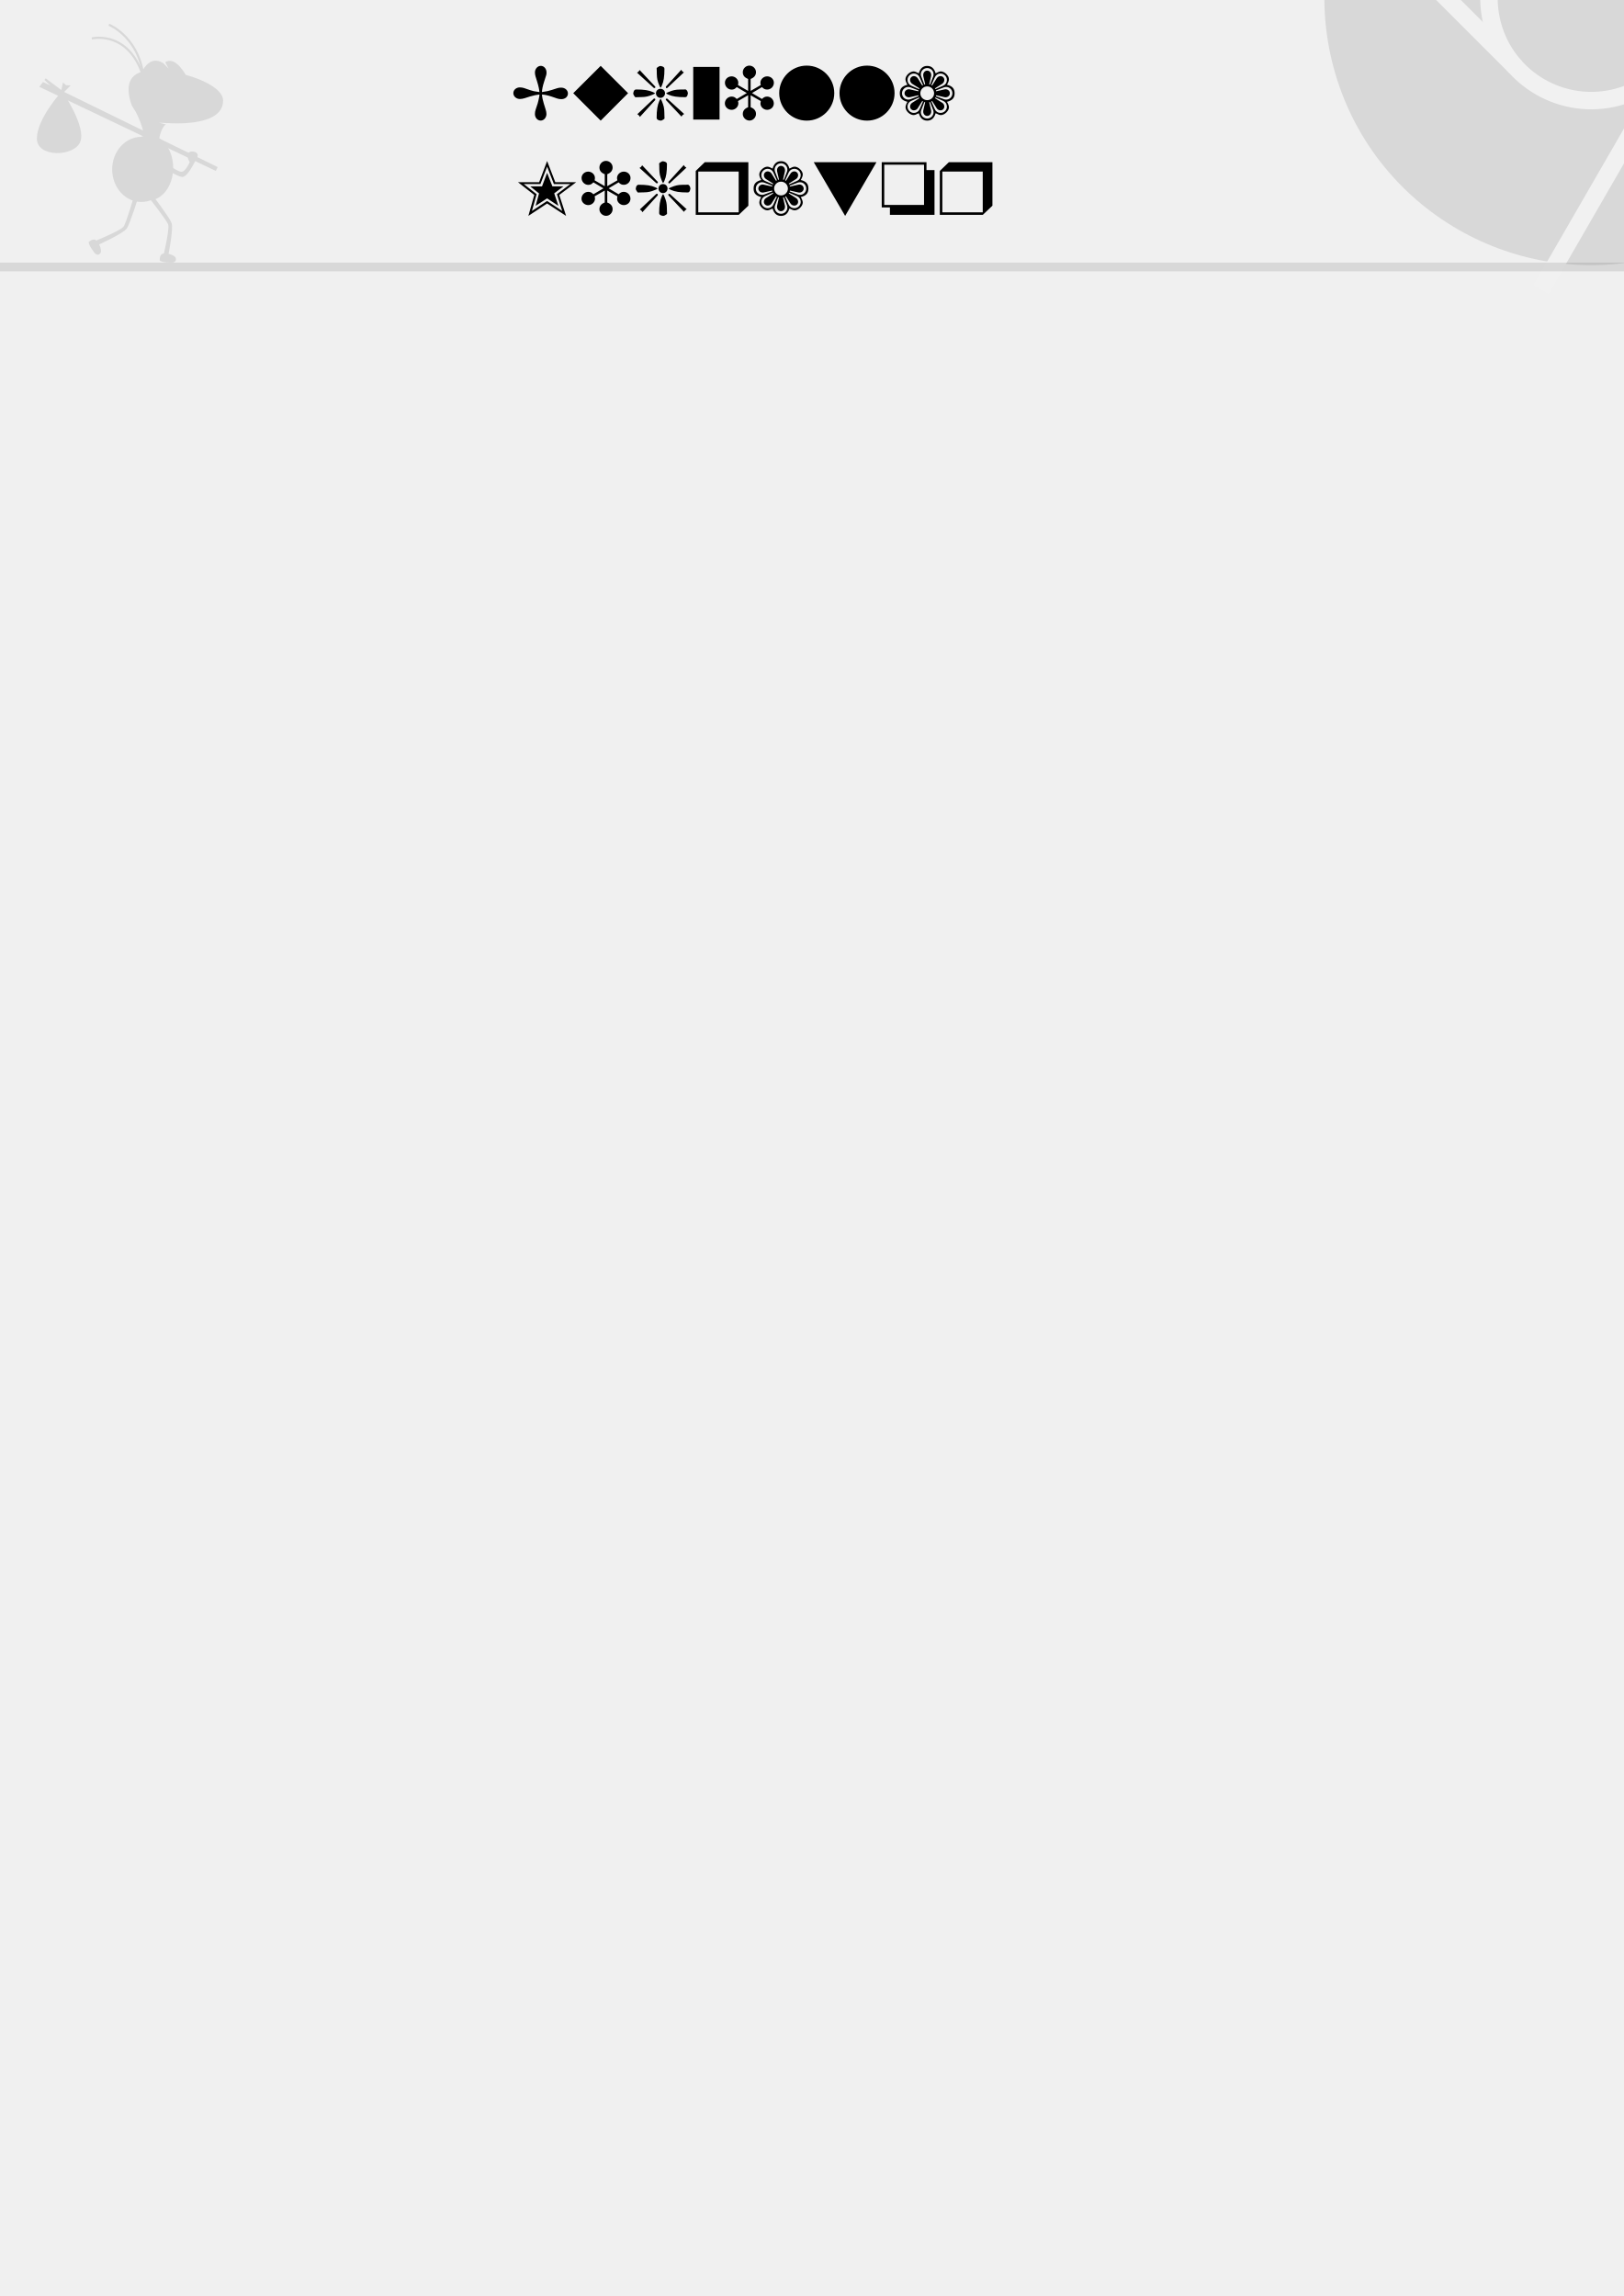
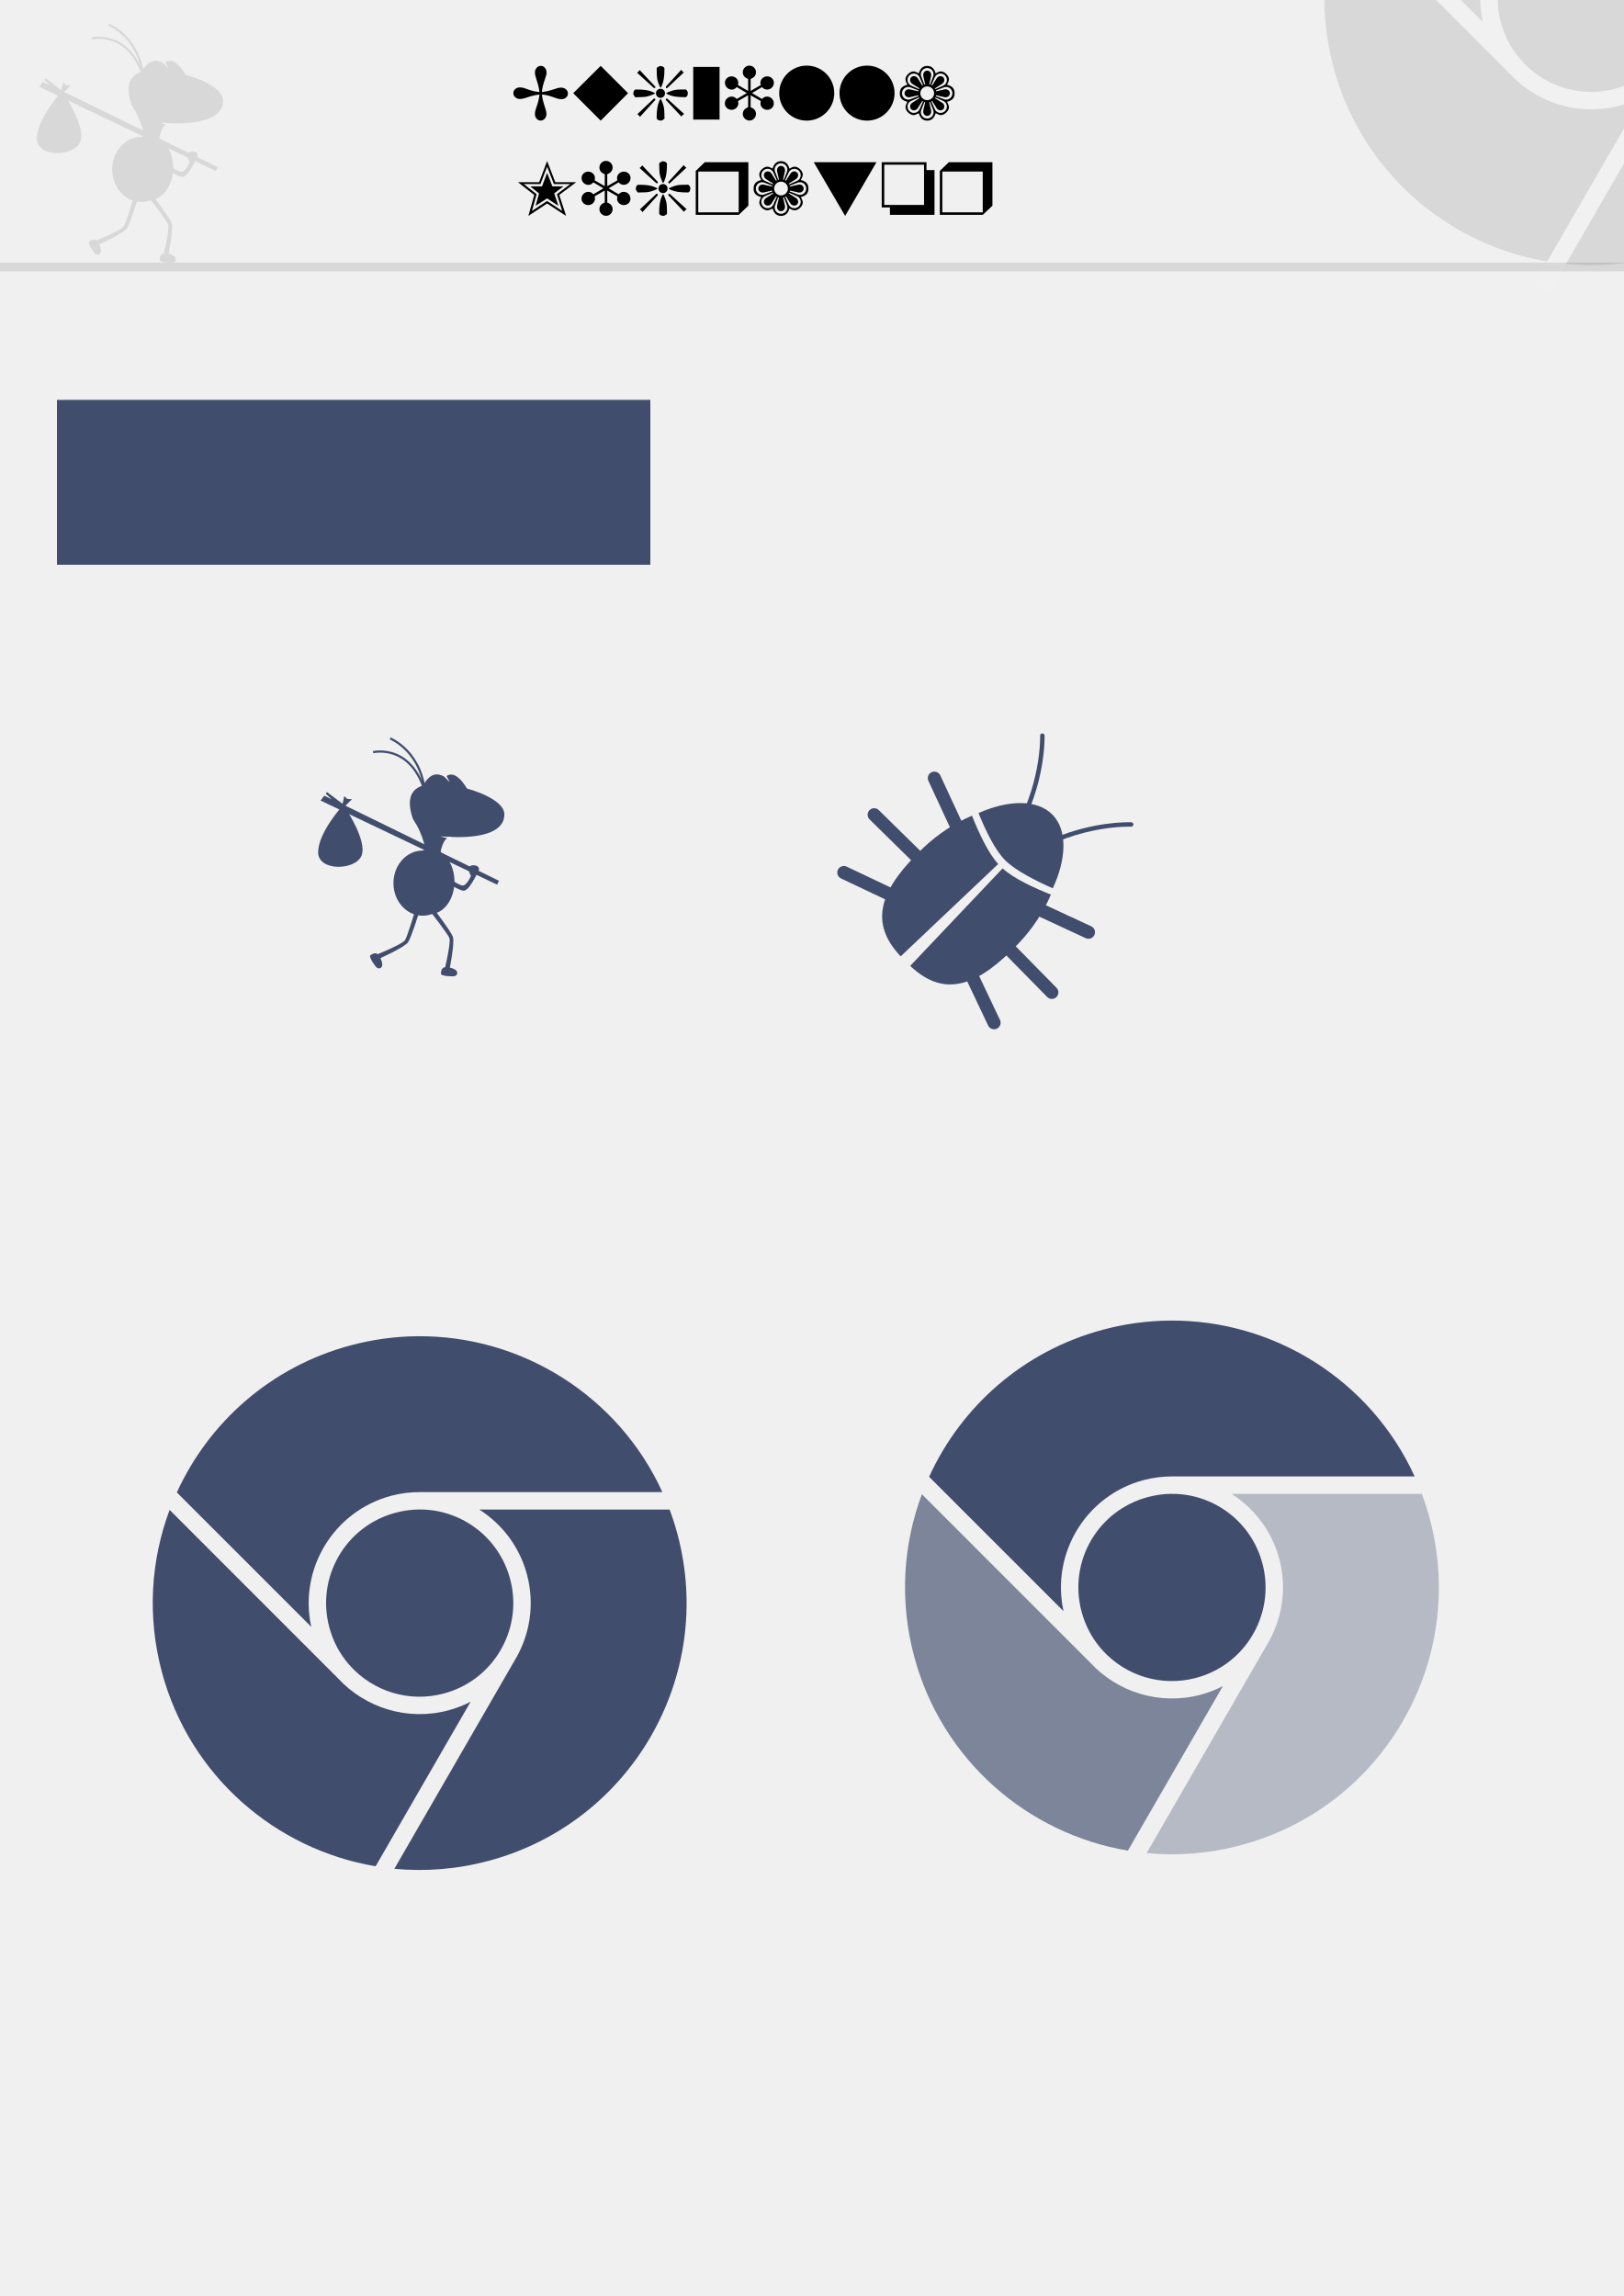
- <svg xmlns="http://www.w3.org/2000/svg" width="744.094" height="1052.362" id="svg2" version="1.1">
+ <svg xmlns="http://www.w3.org/2000/svg" xmlns:xlink="http://www.w3.org/1999/xlink" width="744.094" height="1052.362" id="svg2" version="1.1">
  <defs id="defs4" />
  <g id="layer1">
    <g id="g3832" transform="matrix(0.3562376,0,0,0.3562376,-28.32032,-17.31953)" style="opacity:0.1">
      <path id="path2985" d="m 366.5,178.112 c 0,21.677 -26.751,29.25 -59.75,29.25 -32.999,0 -54.25,-8.573 -59.75,-29.25 -5.572,-20.949 -1.749,-39.25 31.25,-39.25 32.999,0 88.25,17.573 88.25,39.25 z" style="color:#000000;fill:#000000;fill-opacity:1;fill-rule:nonzero;stroke:none;stroke-width:1px;marker:none;visibility:visible;display:inline;overflow:visible;enable-background:accumulate" />
      <path id="path2988" d="M 267.196,159.948 C 251.102,85.133 197.653,98.101 197.653,98.101" style="fill:none;stroke:#000000;stroke-width:2.807px;stroke-linecap:butt;stroke-linejoin:miter;stroke-opacity:1" />
      <path id="path2990" d="M 264.795,156.414 C 262.295,97.338 219.604,80.427 219.604,80.427" style="fill:none;stroke:#000000;stroke-width:2.807px;stroke-linecap:butt;stroke-linejoin:miter;stroke-opacity:1" />
      <path id="path2992" d="m 253.846,161.728 c 22.627,-78.54 60.314,-0.544 60.314,-0.544 z" style="fill:#000000;stroke:none" />
      <path style="fill:#000000;stroke:none" d="m 275.333,162.367 c 20.278,-78.829 51.049,-1.682 51.049,-1.682 z" id="path2994" />
      <path id="path2996" d="m 289.675,129.968 6.662,6.856 -5.69,-10.733 z" style="fill:#ffffff;stroke:none" />
      <g transform="translate(-5.656854,1.414214)" id="g3008">
        <path style="color:#000000;fill:#000000;fill-opacity:1;fill-rule:nonzero;stroke:none;stroke-width:1px;marker:none;visibility:visible;display:inline;overflow:visible;enable-background:accumulate" id="path2998" d="m 341.179,284.444 c 0,28.313 -17.966,51.265 -40.128,51.265 -22.162,0 -40.128,-22.952 -40.128,-51.265 0,-28.313 17.966,-51.265 40.128,-51.265 22.162,0 40.128,22.952 40.128,51.265 z" transform="matrix(0.7797357,0,0,0.8172414,41.91554,30.59465)" />
        <path transform="matrix(0.9339207,0,0,0.8172414,-14.22468,32.71597)" d="m 341.179,284.444 c 0,28.313 -17.966,51.265 -40.128,51.265 -22.162,0 -40.128,-22.952 -40.128,-51.265 0,-28.313 17.966,-51.265 40.128,-51.265 22.162,0 40.128,22.952 40.128,51.265 z" id="path3000" style="color:#000000;fill:#000000;fill-opacity:1;fill-rule:nonzero;stroke:none;stroke-width:1px;marker:none;visibility:visible;display:inline;overflow:visible;enable-background:accumulate" />
      </g>
      <path id="path3002" d="m 357.089,268.534 -226.981,-108.187 4.655,-6.275 9.557,4.627 -7.64,-7.211 1.559,-2.102 22.627,16.971 198.697,97.227 z" style="fill:#000000;stroke:none" />
      <path id="path3004" d="m 160.513,154.69 3.889,3.536 6.01,0.354 -9.546,9.546 c 0,0 29.592,43.497 21.92,62.933 -7.672,19.435 -56.35,20.789 -55.861,-4.596 0.488,-25.385 30.759,-58.69 30.759,-58.69 z" style="fill:#000000;stroke:none" />
      <path id="path3006" d="m 248.548,182.974 c 15.91,25.102 16.617,43.487 16.617,43.487 l 18.738,3.182 c 0,0 2.386,-21.125 12.993,-22.893 10.607,-1.768 -44.459,-28.019 -48.348,-23.776 z" style="fill:#000000;stroke:none" />
      <path id="path3012" d="m 291.328,257.928 c 0,0 15.203,10.607 20.86,11.667 5.657,1.061 11.314,-12.374 11.314,-12.374 0,0 -4.243,-6.596 -2.121,-11.192 2.121,-4.596 15.91,-2.828 11.667,5.303 -1.025,1.965 -3.318,6.364 -4.686,8.862 -4.294,7.839 -9.933,16.655 -14.759,16.119 -6.364,-0.707 -22.981,-11.667 -22.981,-11.667 z" style="fill:#000000;stroke:none" />
      <path id="path3014" d="m 297.314,207.229 -13.405,-0.804 14.812,3.771 z" style="fill:#ffffff;stroke:none" />
      <path id="path3016" d="m 276.479,300.708 c 0,0 20.685,27.118 23.677,34.705 2.992,7.587 -4.938,45.905 -4.938,45.905 l -6.718,1.414 c 0,0 9.197,-37.51 7.436,-44.958 C 294.814,333.032 271.529,303.536 271.529,303.536 z" style="fill:#000000;stroke:none" />
      <path style="fill:#000000;stroke:none" d="m 257.14,303.044 c 0,0 -10.029,32.599 -14.46,39.445 -4.432,6.846 -40.214,22.682 -40.214,22.682 l -5.057,-4.642 c 0,0 35.862,-14.335 40.897,-20.1 3.205,-3.67 13.656,-39.767 13.656,-39.767 z" id="path3018" />
      <path id="path3020" d="m 287.166,376.012 c 3.763,-3.555 16.319,0.607 17.962,3.68 1.643,3.073 0.32,5.299 -2.044,6.361 -2.364,1.061 -17.769,0.137 -18.056,-2.549 -0.264,-2.48 0.382,-5.832 2.138,-7.491 z" style="fill:#000000;stroke:none" />
      <path style="fill:#000000;stroke:none" d="m 201.17,356.878 c 5.11,0.834 9.421,13.339 7.975,16.51 -1.446,3.17 -4.018,3.47 -6.296,2.235 -2.278,-1.235 -10.892,-14.041 -8.931,-15.898 1.811,-1.715 4.867,-3.236 7.252,-2.847 z" id="path3022" />
    </g>
    <g id="g3852" transform="matrix(0.3463125,0,0,0.3463125,467.0246,-15.39692)" style="opacity:0.1">
      <path transform="matrix(2.158741,-0.5784328,0.5784328,2.158741,-593.3488,-145.1234)" d="m 720,237.362 c 0,87.261 -70.739,158 -158,158 -87.261,0 -158,-70.739 -158,-158 0,-87.261 70.739,-158 158,-158 87.261,0 158,70.739 158,158 z" id="path3024" style="color:#000000;fill:#000000;fill-opacity:1;fill-rule:nonzero;stroke:none;stroke-width:1px;marker:none;visibility:visible;display:inline;overflow:visible;enable-background:accumulate" />
      <path style="color:#000000;fill:none;stroke:#ffffff;stroke-width:26.961;stroke-miterlimit:4;stroke-dasharray:none;marker:none;visibility:visible;display:inline;overflow:visible;enable-background:accumulate" id="path3026" d="m 720,237.362 c 0,87.261 -70.739,158 -158,158 -87.261,0 -158,-70.739 -158,-158 0,-87.261 70.739,-158 158,-158 87.261,0 158,70.739 158,158 z" transform="matrix(0.8276285,-0.2217624,0.2217624,0.8276285,239.3963,-29.61653)" />
      <path id="path3796" d="M 757.161,-93.211 1120,-93.211" style="color:#000000;fill:none;stroke:#ffffff;stroke-width:23.101;stroke-linecap:butt;stroke-linejoin:miter;stroke-miterlimit:4;stroke-opacity:1;stroke-dasharray:none;stroke-dashoffset:0;marker:none;visibility:visible;display:inline;overflow:visible;enable-background:accumulate" />
      <path style="color:#000000;fill:none;stroke:#ffffff;stroke-width:23.101;stroke-linecap:butt;stroke-linejoin:miter;stroke-miterlimit:4;stroke-opacity:1;stroke-dasharray:none;stroke-dashoffset:0;marker:none;visibility:visible;display:inline;overflow:visible;enable-background:accumulate" d="M 657.333,133.623 400.767,-122.943" id="path3815" />
      <path style="color:#000000;fill:none;stroke:#ffffff;stroke-width:23.101;stroke-linecap:butt;stroke-linejoin:miter;stroke-miterlimit:4;stroke-opacity:1;stroke-dasharray:none;stroke-dashoffset:0;marker:none;visibility:visible;display:inline;overflow:visible;enable-background:accumulate" d="M 872.181,113.371 690.762,427.598" id="path3819" />
    </g>
    <rect style="color:#000000;fill:#000000;stroke:none;stroke-width:1;marker:none;visibility:visible;display:inline;overflow:visible;enable-background:accumulate;opacity:0.1" id="rect3859" width="849" height="4" x="-47" y="120.362" />
    <text xml:space="preserve" style="font-size:34.931px;font-style:normal;font-variant:normal;font-weight:normal;font-stretch:normal;text-indent:0;text-align:center;text-decoration:none;line-height:125%;letter-spacing:0px;word-spacing:0px;text-transform:none;direction:ltr;block-progression:tb;writing-mode:lr-tb;text-anchor:middle;baseline-shift:baseline;color:#000000;fill:#000000;fill-opacity:1;fill-rule:nonzero;stroke:none;stroke-width:8;marker:none;visibility:visible;display:inline;overflow:visible;enable-background:accumulate;font-family:Dingbats;-inkscape-font-specification:Dingbats" x="370.35" y="54.809" id="text3861">
      <tspan x="370.35" y="54.809" id="tspan3865">Bugzilla</tspan>
      <tspan x="370.35" y="98.473" id="tspan3869">Migrator</tspan>
    </text>
-     <rect style="color:#000000;fill:#ffffff;fill-opacity:0.004;stroke:none;stroke-width:2.807;marker:none;visibility:visible;display:inline;overflow:visible;enable-background:accumulate" id="rect3011" width="110.397" height="110.397" x="181.635" y="-167.951" />
-     <g style="fill:#404d6c;fill-opacity:1" transform="matrix(0.3562376,0,0,0.3562376,148.9456,-195.6682)" id="g3792">
+     <rect style="color:#000000;fill:#ffffff;fill-opacity:0.004;stroke:none;stroke-width:2.807;marker:none;visibility:visible;display:inline;overflow:visible;enable-background:accumulate" id="rect3011" width="110.397" height="110.397" x="133.271" y="337.531" />
+     <g style="fill:#404d6c;fill-opacity:1" transform="matrix(0.3562376,0,0,0.3562376,100.5816,309.8143)" id="g3792">
      <path style="color:#000000;fill:#404d6c;fill-opacity:1;fill-rule:nonzero;stroke:none;stroke-width:1px;marker:none;visibility:visible;display:inline;overflow:visible;enable-background:accumulate" d="m 366.5,178.112 c 0,21.677 -26.751,29.25 -59.75,29.25 -32.999,0 -54.25,-8.573 -59.75,-29.25 -5.572,-20.949 -1.749,-39.25 31.25,-39.25 32.999,0 88.25,17.573 88.25,39.25 z" id="path3794" />
      <path style="fill:none;stroke:#404d6c;stroke-width:2.807px;stroke-linecap:butt;stroke-linejoin:miter;stroke-opacity:1" d="M 267.196,159.948 C 251.102,85.133 197.653,98.101 197.653,98.101" id="path3797" />
      <path style="fill:none;stroke:#404d6c;stroke-width:2.807px;stroke-linecap:butt;stroke-linejoin:miter;stroke-opacity:1" d="M 264.795,156.414 C 262.295,97.338 219.604,80.427 219.604,80.427" id="path3799" />
      <path style="fill:#404d6c;fill-opacity:1;stroke:none" d="m 253.846,161.728 c 22.627,-78.54 60.314,-0.544 60.314,-0.544 z" id="path3801" />
      <path id="path3803" d="m 275.333,162.367 c 20.278,-78.829 51.049,-1.682 51.049,-1.682 z" style="fill:#404d6c;fill-opacity:1;stroke:none" />
      <path style="fill:#ffffff;fill-opacity:1;stroke:none" d="m 289.675,129.968 6.662,6.856 -5.69,-10.733 z" id="path3805" />
      <g id="g3807" transform="translate(-5.656854,1.414214)" style="fill:#404d6c;fill-opacity:1">
        <path transform="matrix(0.7797357,0,0,0.8172414,41.91554,30.59465)" d="m 341.179,284.444 c 0,28.313 -17.966,51.265 -40.128,51.265 -22.162,0 -40.128,-22.952 -40.128,-51.265 0,-28.313 17.966,-51.265 40.128,-51.265 22.162,0 40.128,22.952 40.128,51.265 z" id="path3809" style="color:#000000;fill:#404d6c;fill-opacity:1;fill-rule:nonzero;stroke:none;stroke-width:1px;marker:none;visibility:visible;display:inline;overflow:visible;enable-background:accumulate" />
        <path style="color:#000000;fill:#404d6c;fill-opacity:1;fill-rule:nonzero;stroke:none;stroke-width:1px;marker:none;visibility:visible;display:inline;overflow:visible;enable-background:accumulate" id="path3811" d="m 341.179,284.444 c 0,28.313 -17.966,51.265 -40.128,51.265 -22.162,0 -40.128,-22.952 -40.128,-51.265 0,-28.313 17.966,-51.265 40.128,-51.265 22.162,0 40.128,22.952 40.128,51.265 z" transform="matrix(0.9339207,0,0,0.8172414,-14.22468,32.71597)" />
      </g>
      <path style="fill:#404d6c;fill-opacity:1;stroke:none" d="m 357.089,268.534 -226.981,-108.187 4.655,-6.275 9.557,4.627 -7.64,-7.211 1.559,-2.102 22.627,16.971 198.697,97.227 z" id="path3813" />
      <path style="fill:#404d6c;fill-opacity:1;stroke:none" d="m 160.513,154.69 3.889,3.536 6.01,0.354 -9.546,9.546 c 0,0 29.592,43.497 21.92,62.933 -7.672,19.435 -56.35,20.789 -55.861,-4.596 0.488,-25.385 30.759,-58.69 30.759,-58.69 z" id="path3816" />
      <path style="fill:#404d6c;fill-opacity:1;stroke:none" d="m 248.548,182.974 c 15.91,25.102 16.617,43.487 16.617,43.487 l 18.738,3.182 c 0,0 2.386,-21.125 12.993,-22.893 10.607,-1.768 -44.459,-28.019 -48.348,-23.776 z" id="path3818" />
      <path style="fill:#404d6c;fill-opacity:1;stroke:none" d="m 291.328,257.928 c 0,0 15.203,10.607 20.86,11.667 5.657,1.061 11.314,-12.374 11.314,-12.374 0,0 -4.243,-6.596 -2.121,-11.192 2.121,-4.596 15.91,-2.828 11.667,5.303 -1.025,1.965 -3.318,6.364 -4.686,8.862 -4.294,7.839 -9.933,16.655 -14.759,16.119 -6.364,-0.707 -22.981,-11.667 -22.981,-11.667 z" id="path3820" />
      <path style="fill:#ffffff;fill-opacity:1;stroke:none" d="m 297.314,207.229 -13.405,-0.804 14.812,3.771 z" id="path3822" />
      <path style="fill:#404d6c;fill-opacity:1;stroke:none" d="m 276.479,300.708 c 0,0 20.685,27.118 23.677,34.705 2.992,7.587 -4.938,45.905 -4.938,45.905 l -6.718,1.414 c 0,0 9.197,-37.51 7.436,-44.958 C 294.814,333.032 271.529,303.536 271.529,303.536 z" id="path3824" />
      <path id="path3826" d="m 257.14,303.044 c 0,0 -10.029,32.599 -14.46,39.445 -4.432,6.846 -40.214,22.682 -40.214,22.682 l -5.057,-4.642 c 0,0 35.862,-14.335 40.897,-20.1 3.205,-3.67 13.656,-39.767 13.656,-39.767 z" style="fill:#404d6c;fill-opacity:1;stroke:none" />
      <path style="fill:#404d6c;fill-opacity:1;stroke:none" d="m 287.166,376.012 c 3.763,-3.555 16.319,0.607 17.962,3.68 1.643,3.073 0.32,5.299 -2.044,6.361 -2.364,1.061 -17.769,0.137 -18.056,-2.549 -0.264,-2.48 0.382,-5.832 2.138,-7.491 z" id="path3828" />
      <path id="path3830" d="m 201.17,356.878 c 5.11,0.834 9.421,13.339 7.975,16.51 -1.446,3.17 -4.018,3.47 -6.296,2.235 -2.278,-1.235 -10.892,-14.041 -8.931,-15.898 1.811,-1.715 4.867,-3.236 7.252,-2.847 z" style="fill:#404d6c;fill-opacity:1;stroke:none" />
    </g>
-     <rect style="color:#000000;fill:#404d6c;stroke:none;stroke-width:1;stroke-linecap:butt;stroke-linejoin:miter;stroke-miterlimit:4;stroke-opacity:1;stroke-dasharray:none;stroke-dashoffset:0;marker:none;visibility:visible;display:inline;overflow:visible;enable-background:accumulate;fill-opacity:1" id="rect3850" width="271.934" height="75.568" x="74.465" y="-322.199" />
-     <path id="path3880" d="m 568.75,-425.031 c -10.086,0.101 -20.338,1.456 -30.531,4.188 -36.695,9.833 -64.994,35.349 -79.625,67.406 l 61.594,61.594 c -5.784,-26.365 10.197,-52.975 36.531,-60.031 4.393,-1.177 8.81,-1.719 13.156,-1.719 l 111.219,0 c -20.098,-44.073 -64.51,-71.915 -112.344,-71.438 z m 0.75,79.406 c -3.54,0.038 -7.137,0.54 -10.719,1.5 -22.922,6.142 -36.455,29.609 -30.312,52.531 1.727,6.447 4.805,12.142 8.875,16.875 l 0.812,0.844 -0.031,0.031 c 10.445,11.493 26.772,16.869 42.844,12.562 10.572,-2.833 19.147,-9.366 24.719,-17.812 l 0.562,-0.969 0.031,0.031 c 6.053,-9.715 8.236,-21.819 5.031,-33.781 -4.99,-18.625 -21.409,-31.068 -39.688,-31.781 l -1.75,0 0,-0.031 c -0.125,2.2e-4 -0.25,-0.001 -0.375,0 z m 27.688,0.031 c 10.381,6.602 18.417,16.929 21.844,29.719 3.763,14.043 1.231,28.309 -5.844,39.813 l -54.906,95.125 c 14.131,1.349 28.733,0.234 43.25,-3.656 65.236,-17.48 103.949,-84.545 86.469,-149.781 -1.029,-3.839 -2.232,-7.57 -3.594,-11.219 l -87.219,0 z m -141.906,0.156 c -8.603,23.014 -10.375,48.834 -3.531,74.375 12.796,47.754 52.172,81.277 97.938,88.969 L 593.219,-257.5 c -3.176,1.638 -6.567,2.976 -10.156,3.938 -18.866,5.055 -38.17,-1.225 -50.594,-14.656 l -77.188,-77.219 z" clip-path="none" style="color:#000000;fill:#404d6c;fill-opacity:1;fill-rule:nonzero;stroke:none;stroke-width:1px;marker:none;visibility:visible;display:inline;overflow:visible;enable-background:accumulate" />
-     <path style="color:#000000;fill:#404d6c;fill-opacity:1;fill-rule:nonzero;stroke:none;stroke-width:1px;marker:none;visibility:visible;display:inline;overflow:visible;enable-background:accumulate" d="m 913.494,-432.202 c -10.086,0.101 -20.338,1.456 -30.531,4.188 -36.695,9.832 -64.994,35.349 -79.625,67.406 l 61.594,61.594 c -5.784,-26.365 10.197,-52.975 36.531,-60.031 4.393,-1.177 8.81,-1.719 13.156,-1.719 l 111.219,-2e-5 c -20.098,-44.074 -64.51,-71.915 -112.344,-71.438 z" id="path3041" />
-     <path style="color:#000000;fill:#404d6c;fill-opacity:1;fill-rule:nonzero;stroke:none;stroke-width:1px;marker:none;visibility:visible;display:inline;overflow:visible;enable-background:accumulate" d="m 914.244,-352.796 c -3.54,0.038 -7.137,0.54 -10.719,1.5 -22.922,6.142 -36.455,29.609 -30.313,52.531 1.727,6.447 4.805,12.142 8.875,16.875 l 0.813,0.844 -0.031,0.031 c 10.445,11.493 26.772,16.869 42.844,12.563 10.572,-2.833 19.147,-9.366 24.719,-17.812 l 0.563,-0.969 0.031,0.031 c 6.053,-9.715 8.236,-21.819 5.031,-33.781 -4.99,-18.625 -21.409,-31.068 -39.688,-31.781 l -1.75,0 -1e-5,-0.031 c -0.125,2.2e-4 -0.25,-9.8e-4 -0.375,0 z" id="path3039" />
-     <path style="opacity:0.01;color:#000000;fill:#404d6c;fill-opacity:1;fill-rule:nonzero;stroke:none;stroke-width:1px;marker:none;visibility:visible;display:inline;overflow:visible;enable-background:accumulate" d="m 941.931,-352.764 c 10.381,6.602 18.417,16.929 21.844,29.719 3.763,14.043 1.231,28.309 -5.844,39.812 l -54.906,95.125 c 14.131,1.349 28.733,0.234 43.25,-3.656 65.236,-17.48 103.949,-84.545 86.466,-149.783 -1.028,-3.839 -2.232,-7.57 -3.594,-11.219 l -87.219,-1e-5 z" id="path3037" />
-     <path style="opacity:0.01;color:#000000;fill:#404d6c;fill-opacity:1;fill-rule:nonzero;stroke:none;stroke-width:1px;marker:none;visibility:visible;display:inline;overflow:visible;enable-background:accumulate" d="m 800.025,-352.608 c -8.603,23.014 -10.375,48.834 -3.531,74.375 12.795,47.754 52.172,81.277 97.937,88.969 l 43.531,-75.406 c -3.176,1.638 -6.567,2.976 -10.156,3.938 -18.866,5.055 -38.17,-1.225 -50.594,-14.656 l -77.188,-77.219 z" id="path3033" />
+     <rect style="color:#000000;fill:#404d6c;fill-opacity:1;stroke:none;stroke-width:1;marker:none;visibility:visible;display:inline;overflow:visible;enable-background:accumulate" id="rect3850" width="271.934" height="75.568" x="26.101" y="183.283" />
+     <path id="path3880" d="m 191.198,612.456 c -10.086,0.101 -20.338,1.456 -30.531,4.188 -36.695,9.833 -64.994,35.349 -79.625,67.406 l 61.594,61.594 c -5.784,-26.365 10.197,-52.975 36.531,-60.031 4.393,-1.177 8.81,-1.719 13.156,-1.719 l 111.219,0 C 283.444,639.82 239.032,611.979 191.198,612.456 z m 0.75,79.406 c -3.54,0.038 -7.137,0.54 -10.719,1.5 -22.922,6.142 -36.455,29.609 -30.312,52.531 1.727,6.447 4.805,12.142 8.875,16.875 l 0.812,0.844 -0.031,0.031 c 10.445,11.493 26.772,16.869 42.844,12.562 10.572,-2.833 19.147,-9.366 24.719,-17.812 l 0.562,-0.969 0.031,0.031 c 6.053,-9.715 8.236,-21.819 5.031,-33.781 -4.99,-18.625 -21.409,-31.068 -39.688,-31.781 l -1.75,0 0,-0.031 c -0.125,2.2e-4 -0.25,-10e-4 -0.375,0 z m 27.688,0.031 c 10.381,6.602 18.417,16.929 21.844,29.719 3.763,14.043 1.231,28.309 -5.844,39.813 l -54.906,95.125 c 14.131,1.349 28.733,0.234 43.25,-3.656 65.236,-17.48 103.949,-84.545 86.469,-149.781 -1.029,-3.839 -2.232,-7.57 -3.594,-11.219 l -87.219,0 z m -141.906,0.156 c -8.603,23.014 -10.375,48.834 -3.531,74.375 12.796,47.754 52.172,81.277 97.937,88.969 L 215.667,779.987 c -3.176,1.638 -6.567,2.976 -10.156,3.938 -18.866,5.055 -38.17,-1.225 -50.594,-14.656 L 77.73,692.05 z" clip-path="none" style="color:#000000;fill:#404d6c;fill-opacity:1;fill-rule:nonzero;stroke:none;stroke-width:1px;marker:none;visibility:visible;display:inline;overflow:visible;enable-background:accumulate" />
+     <g id="g3037">
+       <path id="path3041" d="m 535.942,605.285 c -10.086,0.101 -20.338,1.456 -30.531,4.188 -36.695,9.832 -64.994,35.349 -79.625,67.406 l 61.594,61.594 c -5.784,-26.365 10.197,-52.975 36.531,-60.031 4.393,-1.177 8.81,-1.719 13.156,-1.719 l 111.219,-2e-5 c -20.098,-44.074 -64.51,-71.915 -112.344,-71.438 z" style="color:#000000;fill:#404d6c;fill-opacity:1;fill-rule:nonzero;stroke:none;stroke-width:1px;marker:none;visibility:visible;display:inline;overflow:visible;enable-background:accumulate" />
+       <path id="path3039" d="m 536.692,684.692 c -3.54,0.038 -7.137,0.54 -10.719,1.5 -22.922,6.142 -36.455,29.609 -30.313,52.531 1.727,6.447 4.805,12.142 8.875,16.875 l 0.813,0.844 -0.031,0.031 c 10.445,11.493 26.772,16.869 42.844,12.563 10.572,-2.833 19.147,-9.366 24.719,-17.812 l 0.563,-0.969 0.031,0.031 c 6.053,-9.715 8.236,-21.819 5.031,-33.781 -4.99,-18.625 -21.409,-31.068 -39.688,-31.781 l -1.75,0 -1e-5,-0.031 c -0.125,2.2e-4 -0.25,-9.8e-4 -0.375,0 z" style="color:#000000;fill:#404d6c;fill-opacity:1;fill-rule:nonzero;stroke:none;stroke-width:1px;marker:none;visibility:visible;display:inline;overflow:visible;enable-background:accumulate" />
+       <path id="path3037" d="m 564.379,684.723 c 10.381,6.602 18.417,16.929 21.844,29.719 3.763,14.043 1.231,28.309 -5.844,39.812 l -54.906,95.125 c 14.131,1.349 28.733,0.234 43.25,-3.656 65.236,-17.48 103.949,-84.545 86.466,-149.783 -1.028,-3.839 -2.232,-7.57 -3.594,-11.219 l -87.219,-10e-6 z" style="opacity:0.33;color:#000000;fill:#404d6c;fill-opacity:1;fill-rule:nonzero;stroke:none;stroke-width:1px;marker:none;visibility:visible;display:inline;overflow:visible;enable-background:accumulate" />
+       <path id="path3033" d="m 422.473,684.879 c -8.603,23.014 -10.375,48.834 -3.531,74.375 12.795,47.754 52.172,81.277 97.937,88.969 l 43.531,-75.406 c -3.176,1.638 -6.567,2.976 -10.156,3.938 -18.866,5.055 -38.17,-1.225 -50.594,-14.656 l -77.188,-77.219 z" style="opacity:0.66;color:#000000;fill:#404d6c;fill-opacity:1;fill-rule:nonzero;stroke:none;stroke-width:1px;marker:none;visibility:visible;display:inline;overflow:visible;enable-background:accumulate" />
+     </g>
+     <g id="g3914" transform="matrix(0.7071068,0.7071068,-0.7071068,0.7071068,415.6836,-206.2625)">
+       <g transform="translate(0.5,0)" id="g3901">
+         <path style="color:#000000;fill:#404d6c;fill-opacity:1;fill-rule:nonzero;stroke:none;stroke-width:1;marker:none;visibility:visible;display:inline;overflow:visible;enable-background:accumulate" d="m 459.413,457.871 c 22.933,-0.558 28.443,-17.204 27.827,-42.507 -0.225,-9.258 -2.173,-18.37 -5.338,-26.181 -7.536,3.241 -17.36,6.89 -24.152,7.147" id="path3883" />
+         <path style="fill:none;stroke:#404d6c;stroke-width:6;stroke-linecap:round;stroke-linejoin:miter;stroke-miterlimit:4;stroke-opacity:1;stroke-dasharray:none" d="m 468.1,403.184 38.157,-13.976" id="path3841" />
+         <path id="path3843" d="m 473.261,420.219 40.634,0.349" style="fill:none;stroke:#404d6c;stroke-width:6;stroke-linecap:round;stroke-linejoin:miter;stroke-miterlimit:4;stroke-opacity:1;stroke-dasharray:none" />
+         <path style="fill:none;stroke:#404d6c;stroke-width:6;stroke-linecap:round;stroke-linejoin:miter;stroke-miterlimit:4;stroke-opacity:1;stroke-dasharray:none" d="m 466.726,435.484 38.277,13.642" id="path3845" />
+       </g>
+       <g transform="matrix(1.034678,0,0,1,-15.84399,0)" id="g3909">
+         <path style="font-size:medium;font-style:normal;font-variant:normal;font-weight:normal;font-stretch:normal;text-indent:0;text-align:start;text-decoration:none;line-height:normal;letter-spacing:normal;word-spacing:normal;text-transform:none;direction:ltr;block-progression:tb;writing-mode:lr-tb;text-anchor:start;baseline-shift:baseline;color:#000000;fill:#404d6c;fill-opacity:1;stroke:none;stroke-width:2;marker:none;visibility:visible;display:inline;overflow:visible;enable-background:accumulate;font-family:Sans;-inkscape-font-specification:Sans" d="m 481.237,342.689 c -5.143,5.876 -16.014,20.228 -20.666,41.009 a 1,1 0 1 0 1.955,0.417 c 6.066,-27.101 22.883,-42.953 22.883,-42.953 a 1.01,1.01 0 0 0 -1.377,-1.477 c 0,0 -1.081,1.045 -2.795,3.004 z" id="path3833" />
+         <path id="path3839" d="m 432.526,342.723 c 5.087,5.925 15.822,20.378 20.277,41.203 a 1,1 0 1 1 -1.958,0.398 C 445.035,357.166 428.368,341.156 428.368,341.156 a 1.01,1.01 0 0 1 1.391,-1.464 c 0,0 1.071,1.056 2.766,3.031 z" style="font-size:medium;font-style:normal;font-variant:normal;font-weight:normal;font-stretch:normal;text-indent:0;text-align:start;text-decoration:none;line-height:normal;letter-spacing:normal;word-spacing:normal;text-transform:none;direction:ltr;block-progression:tb;writing-mode:lr-tb;text-anchor:start;baseline-shift:baseline;color:#000000;fill:#404d6c;fill-opacity:1;stroke:none;stroke-width:2;marker:none;visibility:visible;display:inline;overflow:visible;enable-background:accumulate;font-family:Sans;-inkscape-font-specification:Sans" />
+         <path style="color:#000000;fill:#404d6c;fill-opacity:1;fill-rule:nonzero;stroke:none;stroke-width:1;marker:none;visibility:visible;display:inline;overflow:visible;enable-background:accumulate" d="m 456.977,362.773 c -9.82,-0.089 -18.543,9.758 -23.649,23.438 7.645,3.361 16.813,6.688 23.225,6.656 6.585,-0.033 16.216,-3.354 23.619,-6.344 -4.879,-13.713 -13.401,-23.661 -23.195,-23.75 z" id="path3043-3" />
+       </g>
+       <use height="1052.362" width="744.094" transform="matrix(-1,0,0,1,913.6453,0)" id="use3907" xlink:href="#g3901" y="0" x="0" />
+     </g>
  </g>
</svg>
